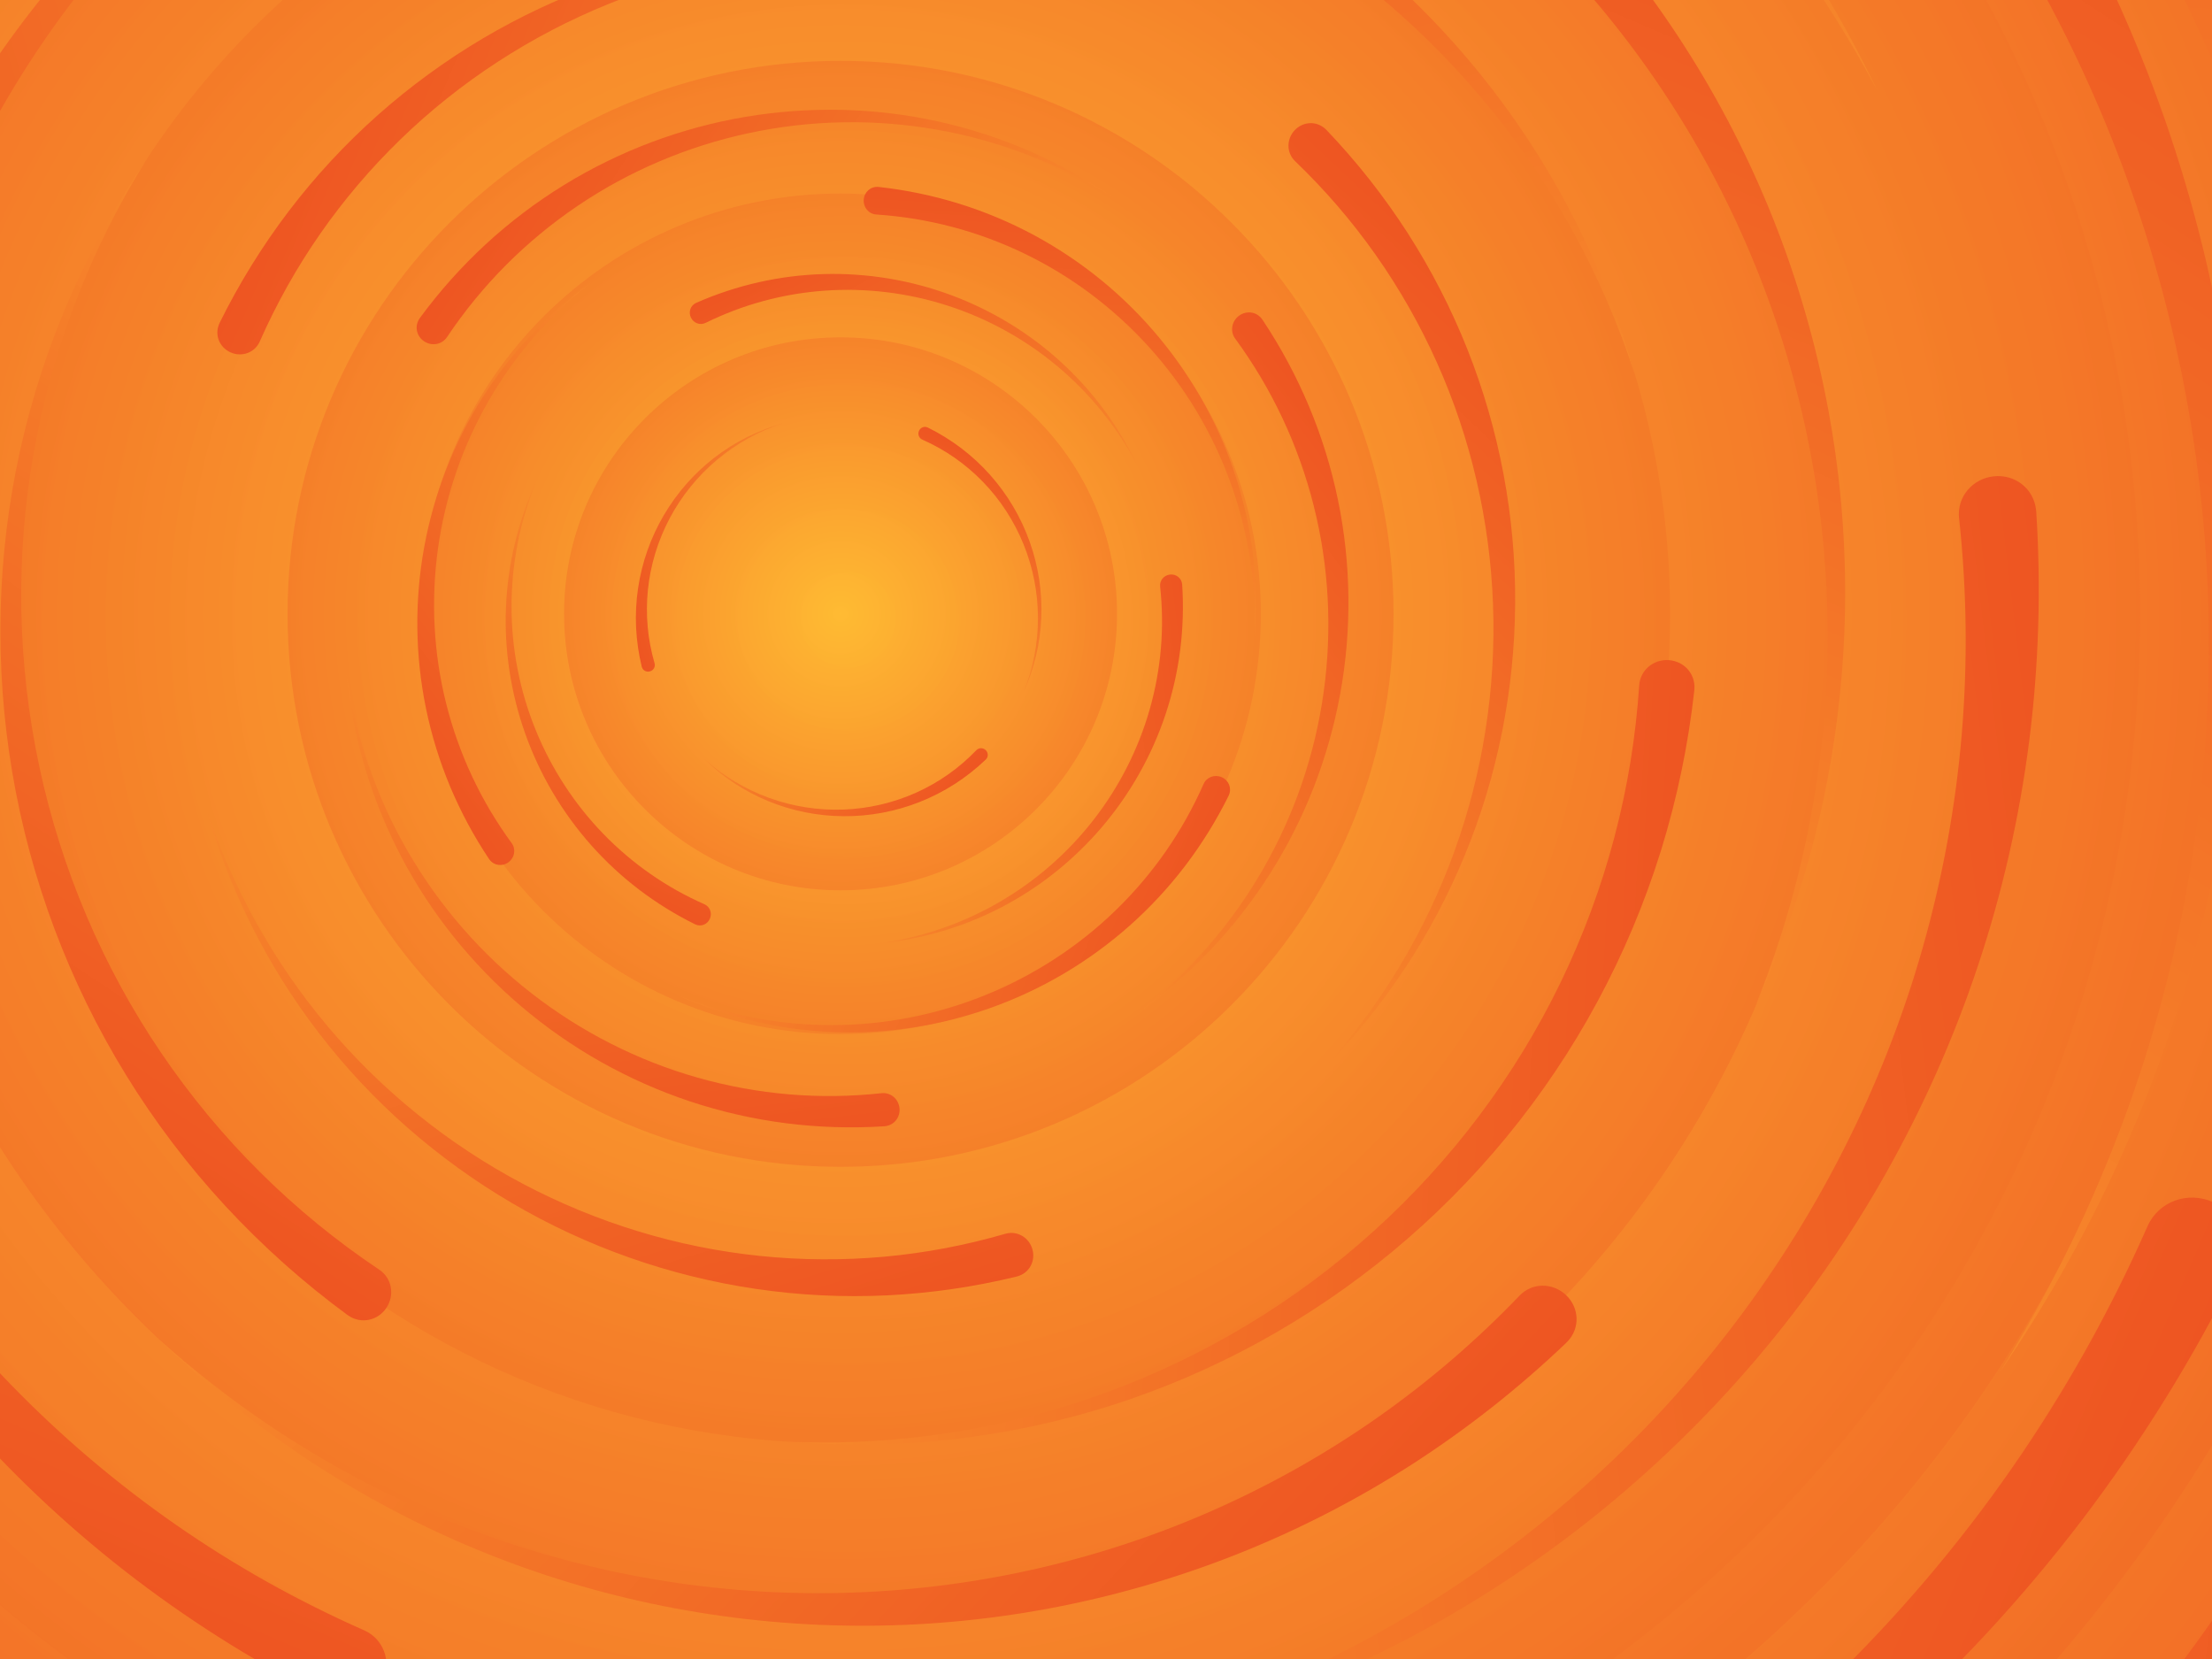
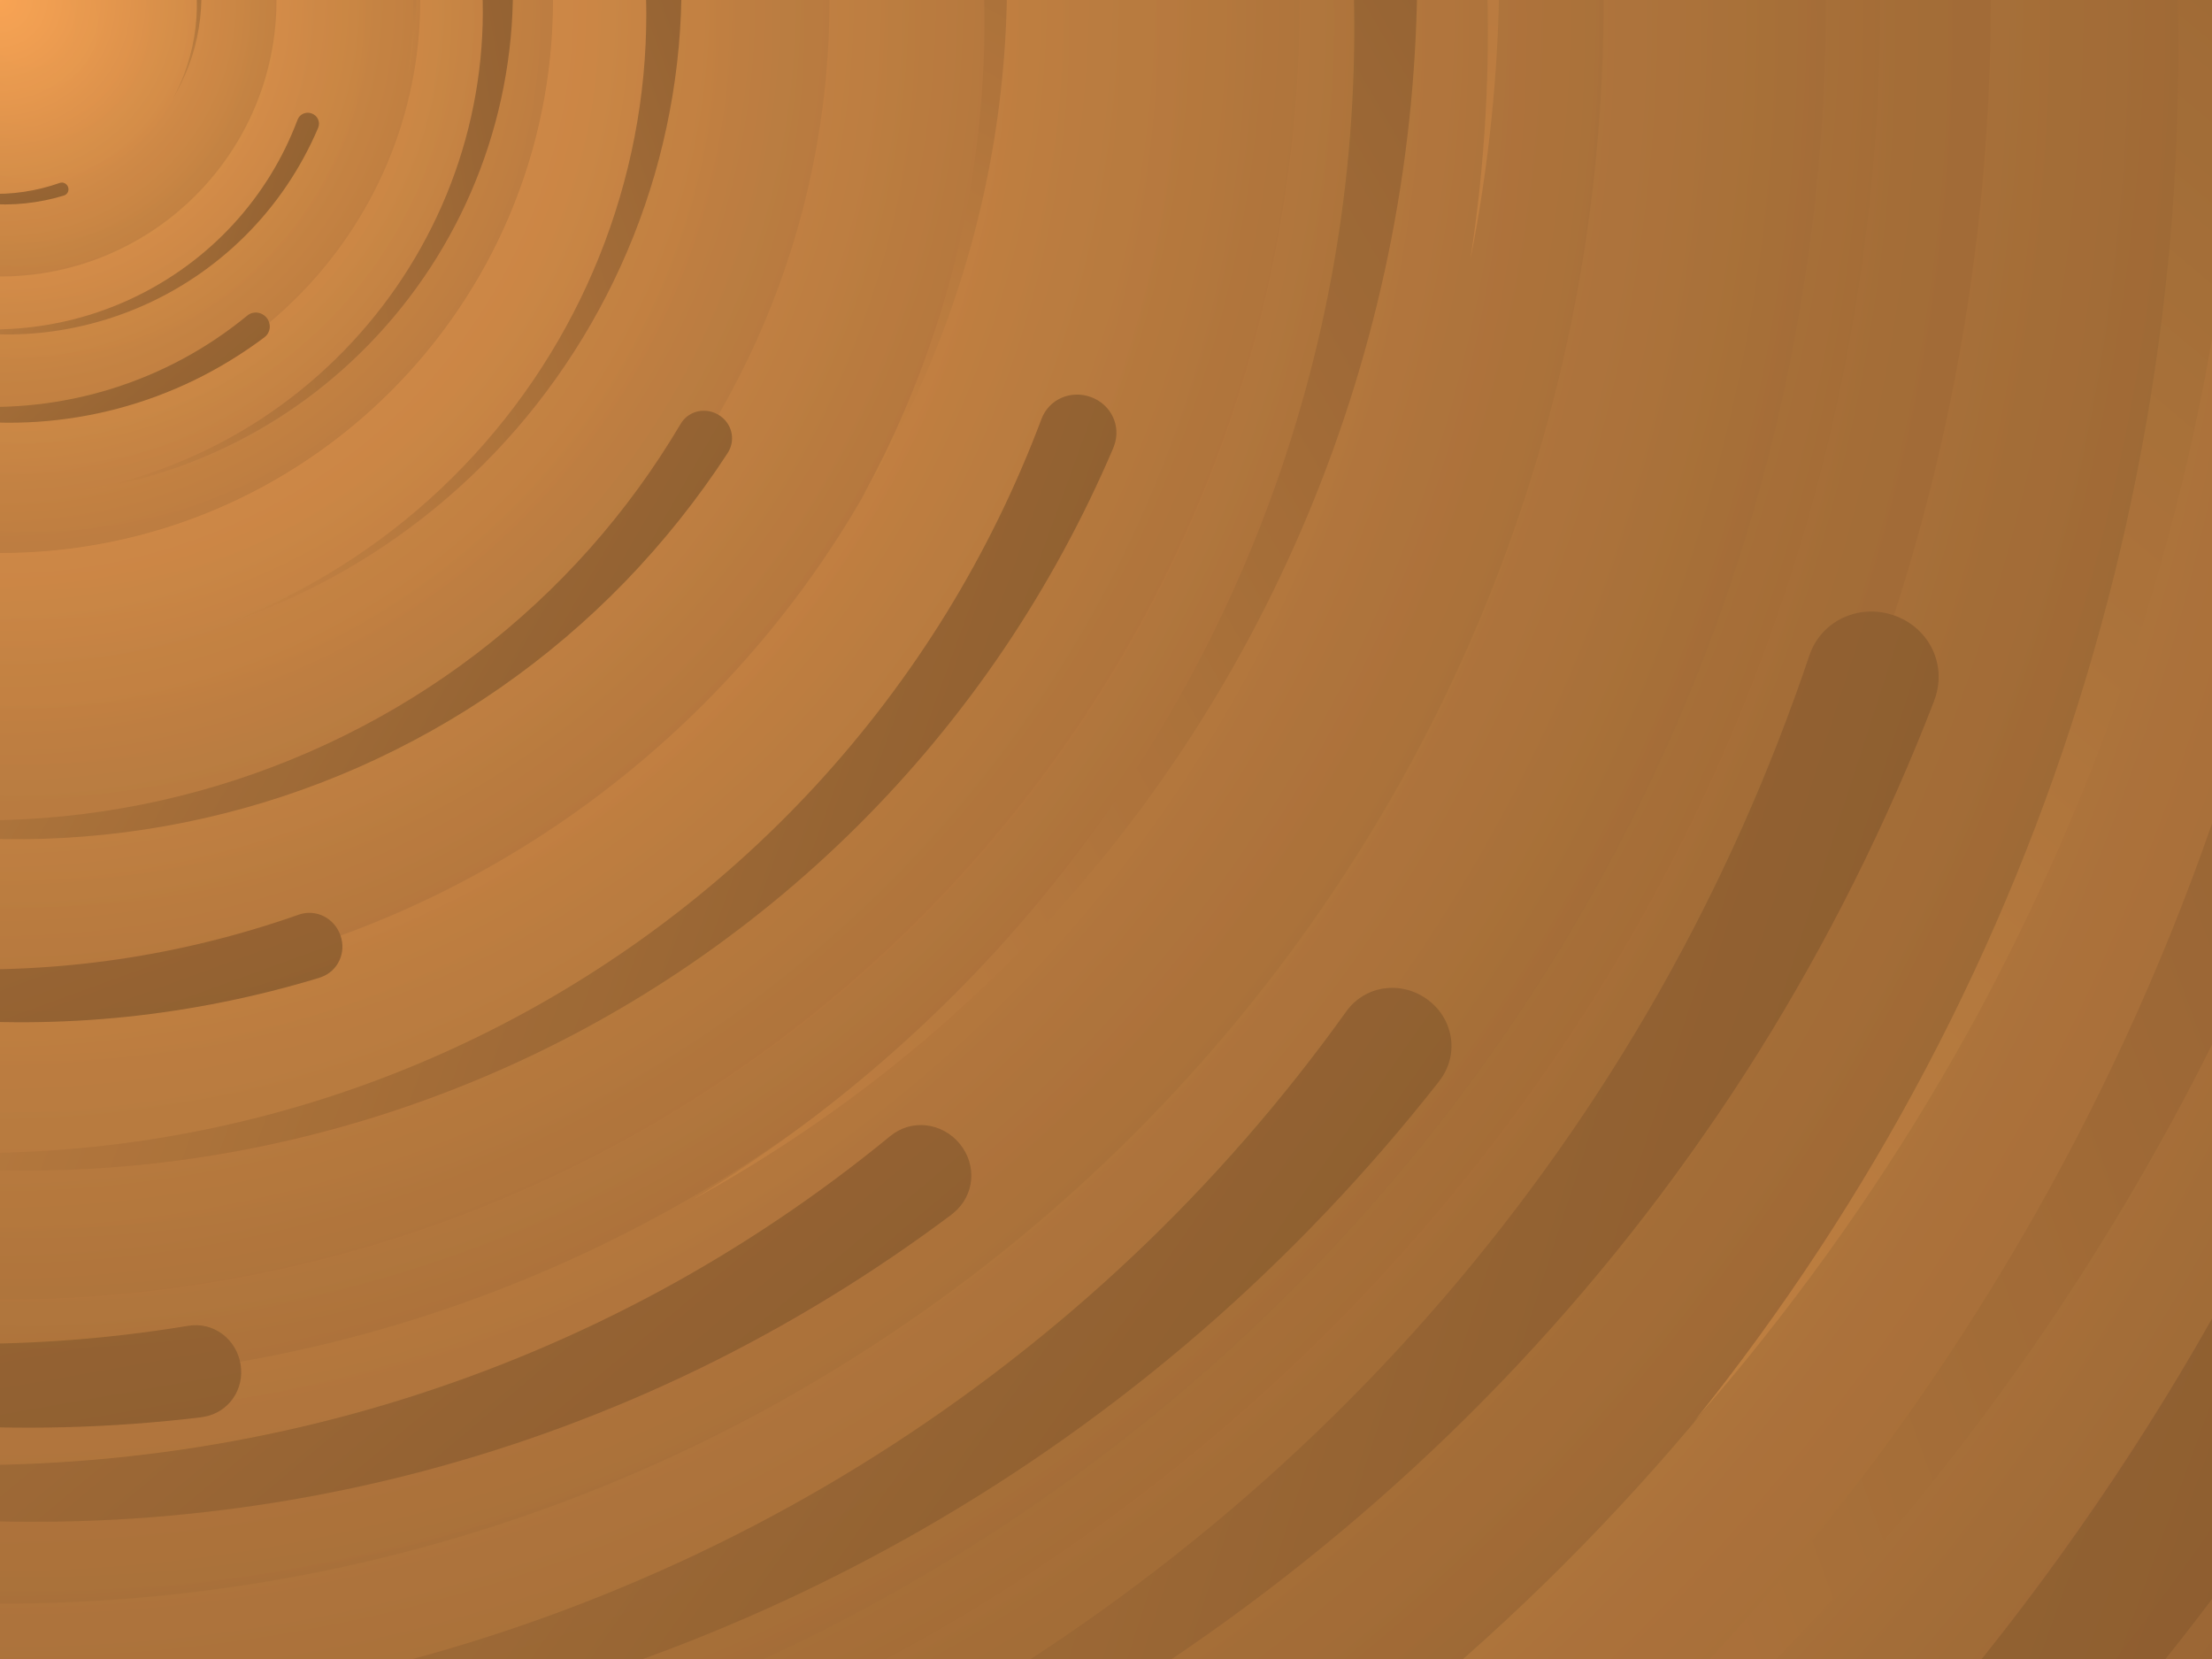
<svg xmlns="http://www.w3.org/2000/svg" viewBox="0 0 2000 1500">
-   <rect fill="#ee5522" width="2000" height="1500" />
+   <rect fill="#8a5c2f" width="2000" height="1500" />
  <defs>
    <radialGradient id="a" gradientUnits="objectBoundingBox">
-       <stop offset="0" stop-color="#FB3" />
-       <stop offset="1" stop-color="#ee5522" />
+       <stop offset="0" stop-color="#f9a555" />
+       <stop offset="1" stop-color="#8a5c2f" />
    </radialGradient>
    <linearGradient id="b" gradientUnits="userSpaceOnUse" x1="0" y1="750" x2="1550" y2="750">
-       <stop offset="0" stop-color="#f7882b" />
-       <stop offset="1" stop-color="#ee5522" />
+       <stop offset="0" stop-color="#c28142" />
+       <stop offset="1" stop-color="#8a5c2f" />
    </linearGradient>
    <path id="s" fill="url(#b)" d="M1549.2 51.6c-5.4 99.1-20.2 197.6-44.2 293.6c-24.1 96-57.4 189.4-99.3 278.6c-41.9 89.2-92.4 174.1-150.3 253.3c-58 79.2-123.4 152.6-195.1 219c-71.7 66.4-149.6 125.8-232.2 177.2c-82.7 51.4-170.1 94.7-260.7 129.1c-90.6 34.4-184.4 60-279.5 76.3C192.6 1495 96.1 1502 0 1500c96.1-2.1 191.8-13.3 285.4-33.6c93.6-20.2 185-49.5 272.5-87.2c87.6-37.7 171.3-83.8 249.6-137.3c78.4-53.5 151.5-114.5 217.9-181.7c66.5-67.2 126.4-140.7 178.6-218.9c52.3-78.3 96.9-161.4 133-247.9c36.1-86.5 63.8-176.2 82.6-267.6c18.8-91.4 28.6-184.4 29.6-277.4c0.3-27.6 23.2-48.7 50.8-48.4s49.5 21.8 49.2 49.5c0 0.7 0 1.3-0.1 2L1549.2 51.6z" />
    <g id="g">
      <use href="#s" transform="scale(0.12) rotate(60)" />
      <use href="#s" transform="scale(0.2) rotate(10)" />
      <use href="#s" transform="scale(0.25) rotate(40)" />
      <use href="#s" transform="scale(0.3) rotate(-20)" />
      <use href="#s" transform="scale(0.4) rotate(-30)" />
      <use href="#s" transform="scale(0.5) rotate(20)" />
      <use href="#s" transform="scale(0.6) rotate(60)" />
      <use href="#s" transform="scale(0.7) rotate(10)" />
      <use href="#s" transform="scale(0.835) rotate(-40)" />
      <use href="#s" transform="scale(0.9) rotate(40)" />
      <use href="#s" transform="scale(1.05) rotate(25)" />
      <use href="#s" transform="scale(1.2) rotate(8)" />
      <use href="#s" transform="scale(1.333) rotate(-60)" />
      <use href="#s" transform="scale(1.45) rotate(-30)" />
      <use href="#s" transform="scale(1.6) rotate(10)" />
    </g>
  </defs>
-   <g transform="translate(760 0)">
-     <g transform="translate(0 555)">
+   <g transform="rotate(0 0 0)">
+     <g transform="rotate(0 0 0)">
      <circle fill="url(#a)" r="3000" />
      <g opacity="0.5">
        <circle fill="url(#a)" r="2000" />
        <circle fill="url(#a)" r="1800" />
        <circle fill="url(#a)" r="1700" />
        <circle fill="url(#a)" r="1651" />
        <circle fill="url(#a)" r="1450" />
        <circle fill="url(#a)" r="1250" />
        <circle fill="url(#a)" r="1175" />
        <circle fill="url(#a)" r="900" />
        <circle fill="url(#a)" r="750" />
        <circle fill="url(#a)" r="500" />
        <circle fill="url(#a)" r="380" />
        <circle fill="url(#a)" r="250" />
      </g>
-       <g transform="rotate(-136.8 0 0)">
+       <g transform="rotate(0 0 0)">
        <use href="#g" transform="rotate(10)" />
        <use href="#g" transform="rotate(120)" />
        <use href="#g" transform="rotate(240)" />
      </g>
-       <circle fill-opacity="0" fill="url(#a)" r="3000" />
+       <circle fill-opacity="0.1" fill="url(#a)" r="3000" />
    </g>
  </g>
</svg>
